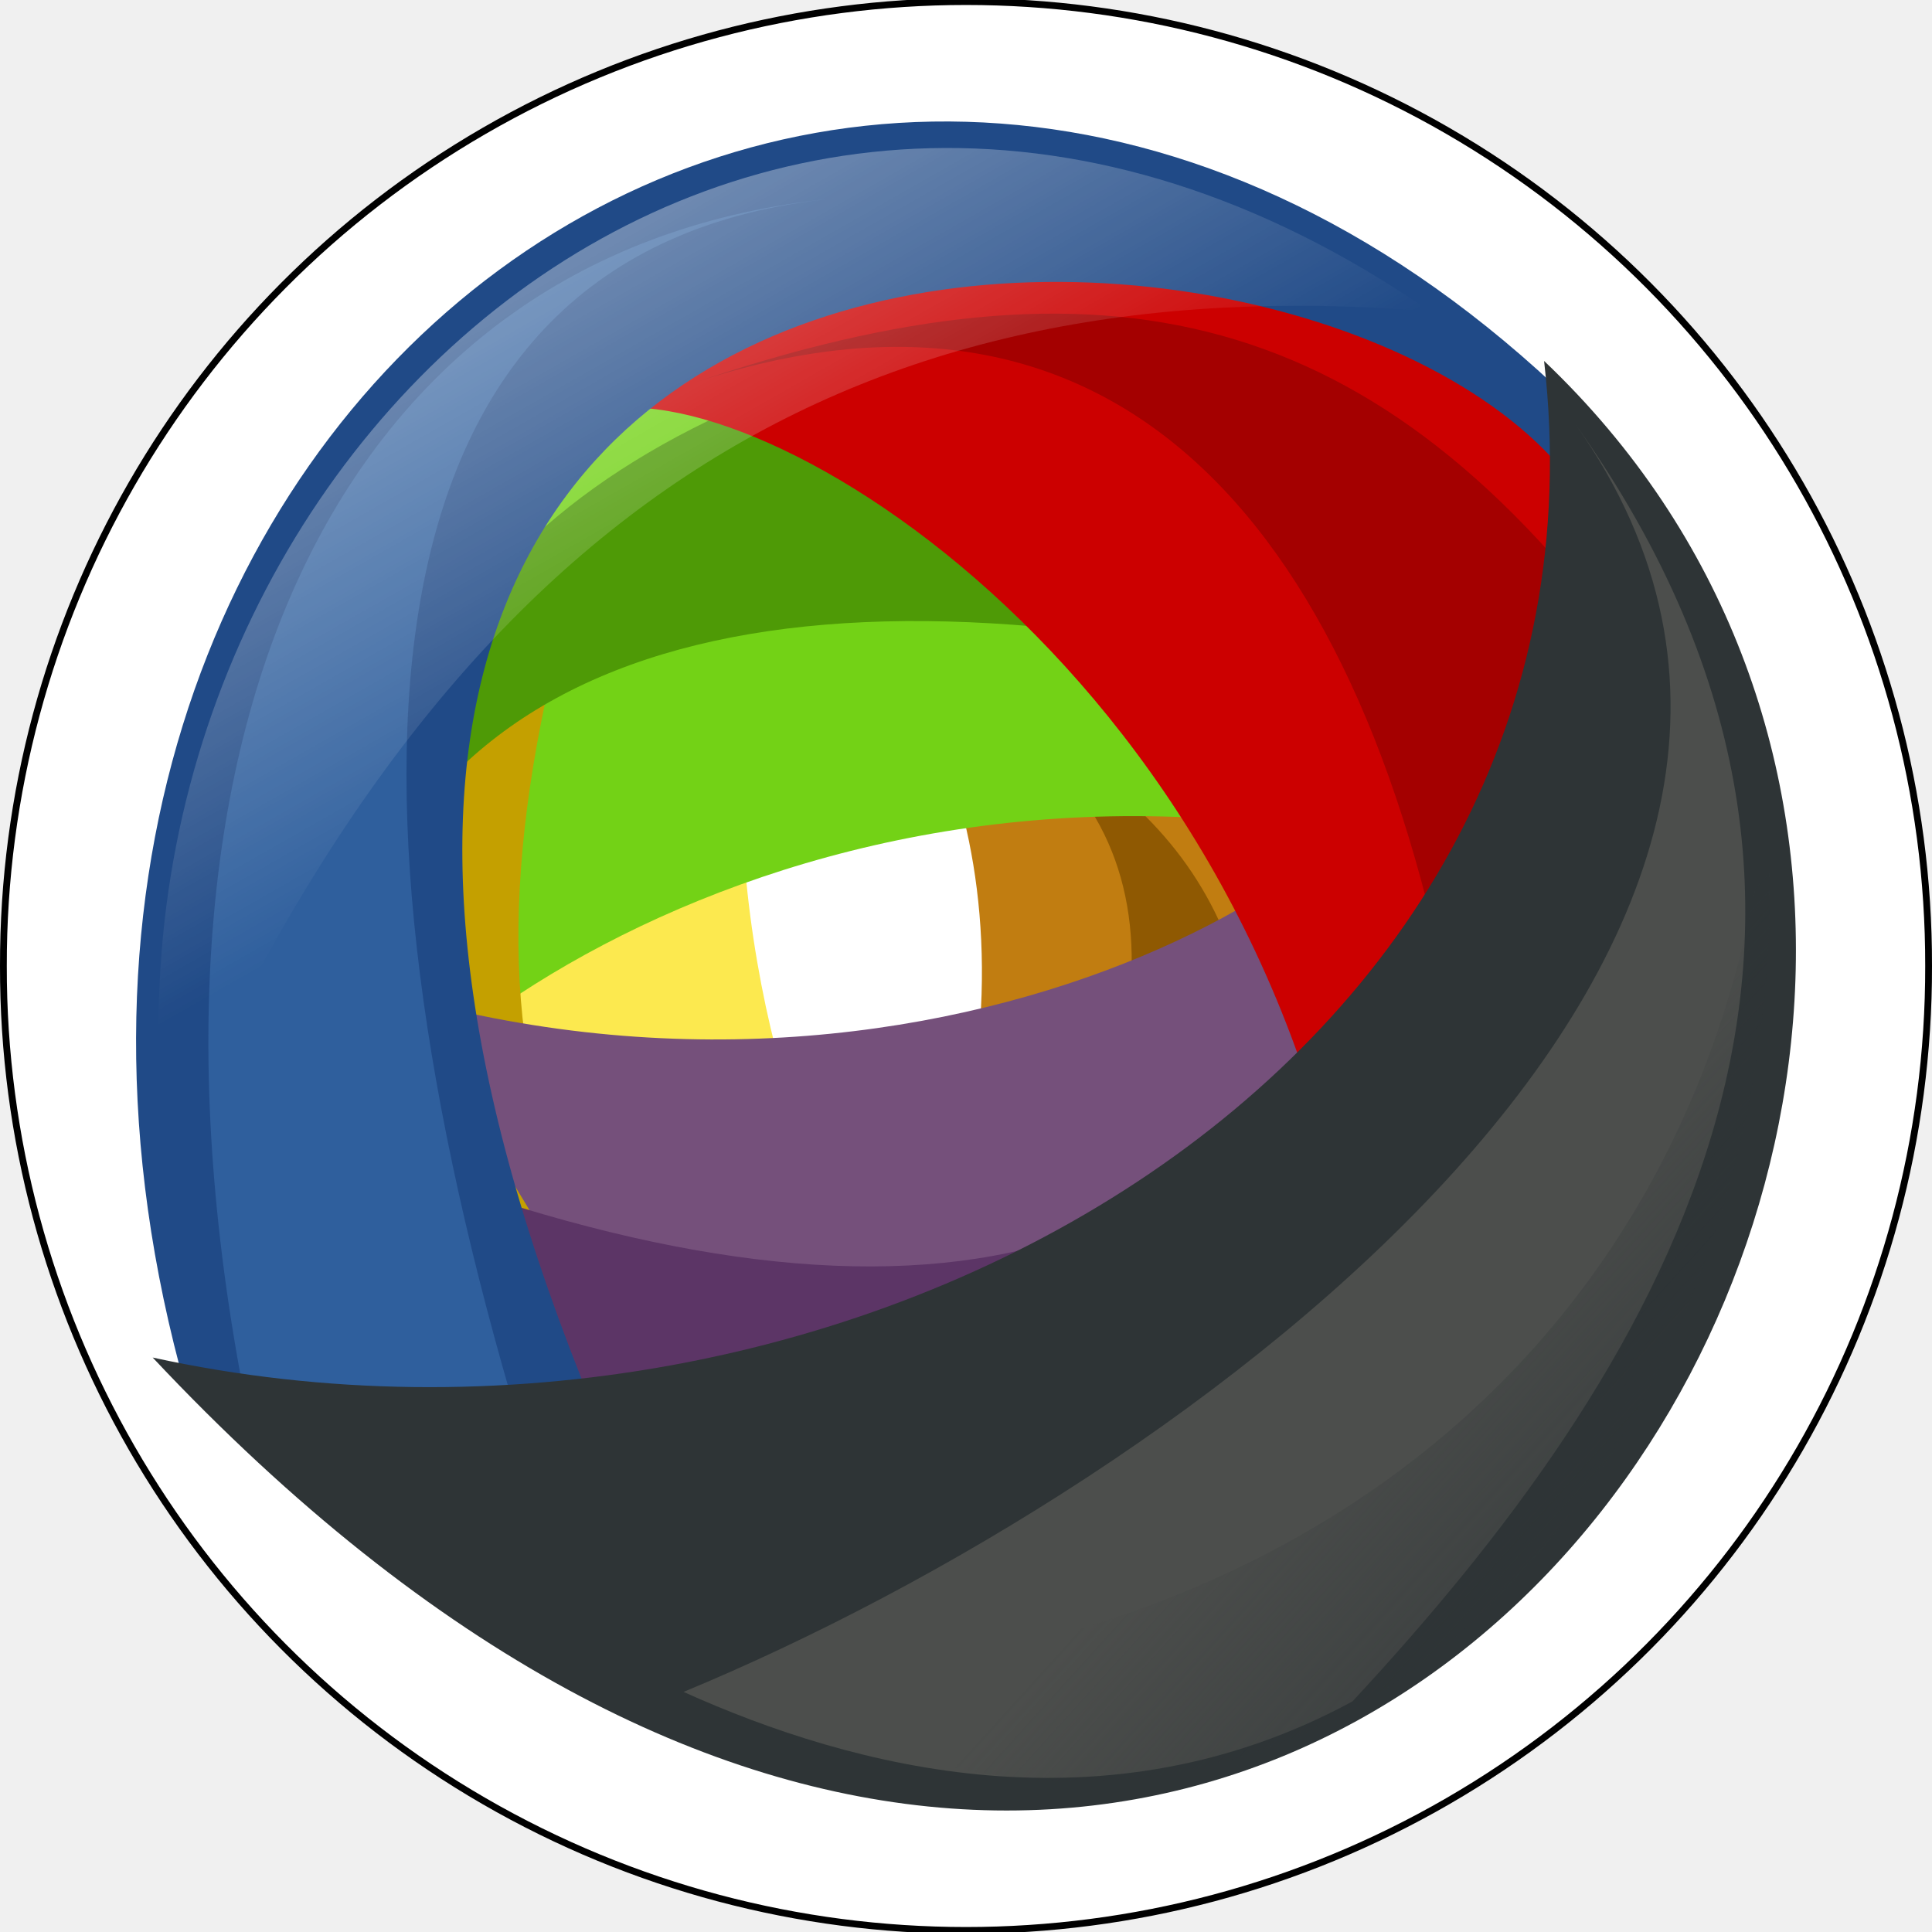
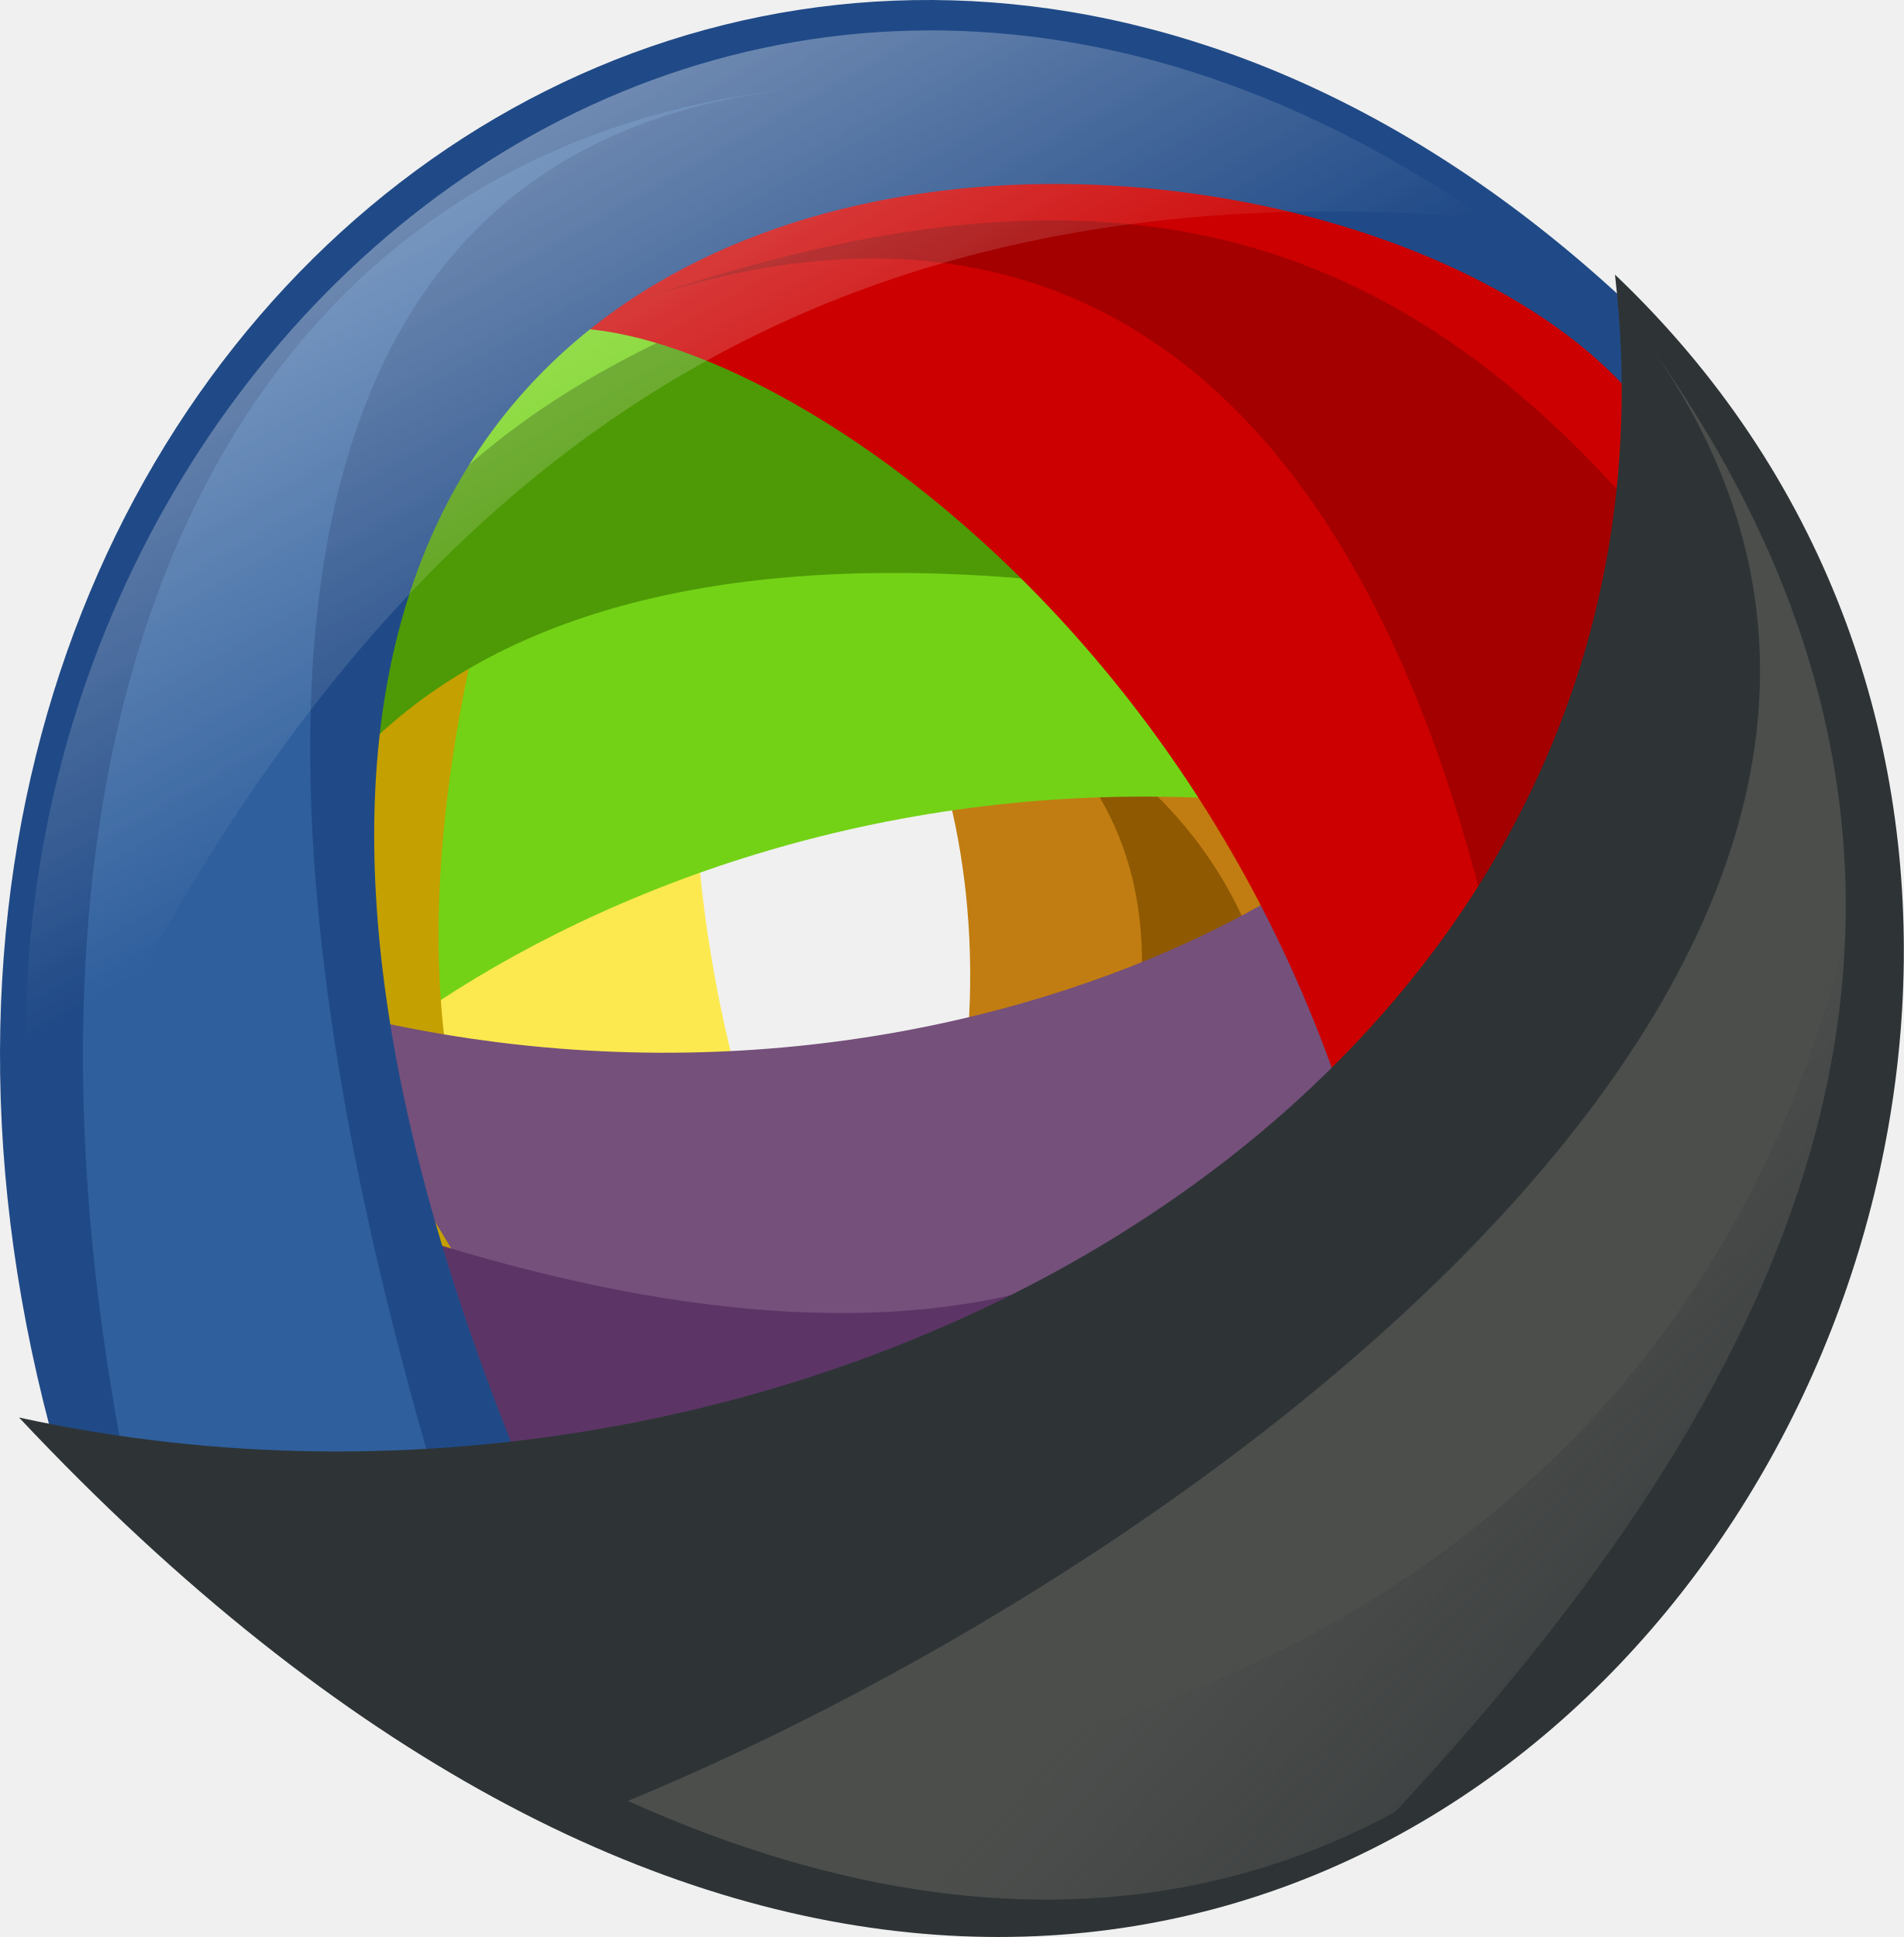
- <svg xmlns="http://www.w3.org/2000/svg" xmlns:xlink="http://www.w3.org/1999/xlink" width="568.731" height="568.731" id="svg5114" version="1.0">
+ <svg xmlns="http://www.w3.org/2000/svg" xmlns:xlink="http://www.w3.org/1999/xlink" width="488.619" height="497.211" id="svg5114" version="1.0">
  <defs id="defs5116">
    <linearGradient id="linearGradient5701">
      <stop style="stop-color:#2e3436;stop-opacity:1;" offset="0" id="stop5703" />
      <stop style="stop-color:#2e3436;stop-opacity:0;" offset="1" id="stop5705" />
    </linearGradient>
    <linearGradient id="linearGradient5691">
      <stop style="stop-color:#ffffff;stop-opacity:1;" offset="0" id="stop5693" />
      <stop style="stop-color:#ffffff;stop-opacity:0;" offset="1" id="stop5695" />
    </linearGradient>
-     <linearGradient xlink:href="#linearGradient5691" id="linearGradient5697" x1="150.989" y1="119.829" x2="307.885" y2="395.337" gradientUnits="userSpaceOnUse" gradientTransform="translate(1.727839,5.183517)" />
-     <linearGradient xlink:href="#linearGradient5701" id="linearGradient5707" x1="624.751" y1="713.192" x2="489.979" y2="570.902" gradientUnits="userSpaceOnUse" gradientTransform="matrix(0.8589352,0,0,1,88.13034,0)" />
    <linearGradient xlink:href="#linearGradient5691" id="linearGradient5749" gradientUnits="userSpaceOnUse" gradientTransform="translate(1.727839,5.183517)" x1="150.989" y1="119.829" x2="307.885" y2="395.337" />
    <linearGradient xlink:href="#linearGradient5701" id="linearGradient5751" gradientUnits="userSpaceOnUse" gradientTransform="matrix(0.8589352,0,0,1,88.13034,0)" x1="624.751" y1="713.192" x2="489.979" y2="570.902" />
  </defs>
-   <g id="layer1" transform="translate(-111.3096,-180.5314)">
-     <path style="opacity:1;fill:#ffffff;fill-opacity:1;fill-rule:evenodd;stroke:#000000;stroke-width:2;stroke-linecap:round;stroke-linejoin:round;stroke-miterlimit:4;stroke-dasharray:none;stroke-dashoffset:0;stroke-opacity:1" id="path5729" d="M 687.68,490.815 A 283.366,283.366 0 1 1 120.949,490.815 A 283.366,283.366 0 1 1 687.68,490.815 z" transform="translate(-8.639183,-25.91759)" />
+   <g id="layer1" transform="translate(-151.3657,-216.2916)">
    <g id="g5731" transform="translate(7.50501,-8.356965)">
      <path id="path5657" d="M 351.509,377.917 C 378.184,375.195 418.608,473.015 370.407,569.131 L 487.961,525.962 C 488.331,413.215 377.264,373.767 351.509,377.917 z" style="fill:#c17d11;fill-opacity:1;fill-rule:evenodd;stroke:none;stroke-width:0.669px;stroke-linecap:butt;stroke-linejoin:miter;stroke-opacity:1" />
      <path id="path5649" d="M 430.805,628.77 C 389.354,642.691 289.885,501.628 332.001,331.411 L 160.534,442.341 C 200.48,621.815 391.33,644.632 430.805,628.77 z" style="fill:#fce94f;fill-opacity:1;fill-rule:evenodd;stroke:none;stroke-width:1.091px;stroke-linecap:butt;stroke-linejoin:miter;stroke-opacity:1" />
      <path id="path5659" d="M 376.832,389.944 C 448.387,419.261 453.556,484.089 405.67,566.53 L 473.115,539.036 C 479.889,459.785 449.296,419.2 376.832,389.944 z" style="fill:#8f5902;fill-opacity:1;fill-rule:evenodd;stroke:none;stroke-width:0.669px;stroke-linecap:butt;stroke-linejoin:miter;stroke-opacity:1" />
      <path id="path5645" d="M 193.311,569.478 C 173.874,530.309 300.075,412.554 474.442,431.094 L 341.192,276.333 C 168.831,340.351 172.221,532.531 193.311,569.478 z" style="fill:#73d216;fill-opacity:1;fill-rule:evenodd;stroke:none;stroke-width:1.091px;stroke-linecap:butt;stroke-linejoin:miter;stroke-opacity:1" />
      <path id="path5651" d="M 386.203,618.744 C 261.843,597.838 230.315,496.577 276.845,348.227 L 179.449,416.208 C 197.166,544.704 260.42,598.26 386.203,618.744 z" style="fill:#c4a000;fill-opacity:1;fill-rule:evenodd;stroke:none;stroke-width:1.091px;stroke-linecap:butt;stroke-linejoin:miter;stroke-opacity:1" />
      <path id="path5653" d="M 521.664,392.156 C 534.346,434.003 390.389,529.235 221.499,482.079 L 327.284,656.768 C 507.866,622.173 536.345,432.085 521.664,392.156 z" style="fill:#75507b;fill-opacity:1;fill-rule:evenodd;stroke:none;stroke-width:1.091px;stroke-linecap:butt;stroke-linejoin:miter;stroke-opacity:1" />
      <path id="path5647" d="M 197.168,523.925 C 200.943,397.877 296.966,352.851 450.271,378.742 L 369.657,291.513 C 244.772,326.566 200.33,396.524 197.168,523.925 z" style="fill:#4e9a06;fill-opacity:1;fill-rule:evenodd;stroke:none;stroke-width:1.091px;stroke-linecap:butt;stroke-linejoin:miter;stroke-opacity:1" />
      <path id="path5655" d="M 510.316,436.441 C 485.723,560.124 383.57,588.629 236.668,537.711 L 301.725,637.084 C 430.691,623.194 486.103,561.56 510.316,436.441 z" style="fill:#5c3566;fill-opacity:1;fill-rule:evenodd;stroke:none;stroke-width:1.091px;stroke-linecap:butt;stroke-linejoin:miter;stroke-opacity:1" />
      <path id="path5641" d="M 268.746,315.83 C 298.785,284.056 452.897,361.788 495.755,531.82 L 594.934,353.298 C 475.297,213.679 296.129,283.272 268.746,315.83 z" style="fill:#cc0000;fill-opacity:1;fill-rule:evenodd;stroke:none;stroke-width:1.091px;stroke-linecap:butt;stroke-linejoin:miter;stroke-opacity:1" />
      <path id="path5128" d="M 561.429,302.362 C 351.329,106.372 77.063,309.207 158.571,598.076 L 282.857,613.791 C 110.256,211.071 509.421,230.787 571.429,338.076 L 561.429,302.362 z" style="fill:#204a87;fill-opacity:1;fill-rule:evenodd;stroke:none;stroke-width:1px;stroke-linecap:butt;stroke-linejoin:miter;stroke-opacity:1" />
      <path id="path5643" d="M 307.775,301.688 C 427.362,261.671 502.797,336.219 531.478,489.026 L 585.476,383.235 C 509.426,278.157 428.419,260.629 307.775,301.688 z" style="fill:#a40000;fill-opacity:1;fill-rule:evenodd;stroke:none;stroke-width:1.091px;stroke-linecap:butt;stroke-linejoin:miter;stroke-opacity:1" />
      <path id="path5639" d="M 177.787,609.915 C 135.241,406.535 201.983,261.537 349.513,247.271 C 203.918,261.699 201.666,423.735 256.579,607.895 L 177.787,609.915 z" style="fill:#3465a4;fill-opacity:0.75;fill-rule:evenodd;stroke:none;stroke-width:1px;stroke-linecap:butt;stroke-linejoin:miter;stroke-opacity:1" />
      <path id="path5124" d="M 148.748,588.512 C 481.899,943.365 774.361,500.504 558.343,295.142 C 582.303,504.051 351.461,632.838 148.748,588.512 z" style="fill:#2e3436;fill-opacity:1;fill-rule:evenodd;stroke:none;stroke-width:1px;stroke-linecap:butt;stroke-linejoin:miter;stroke-opacity:1" />
      <path id="path5665" d="M 567.601,313.791 C 673.738,464.058 454.173,625.212 305.02,686.94 C 354.941,709.462 429.47,729.08 501.955,689.724 C 589.834,595.06 674.389,464.064 567.601,313.791 z" style="fill:#555753;fill-opacity:0.75;fill-rule:evenodd;stroke:none;stroke-width:1px;stroke-linecap:butt;stroke-linejoin:miter;stroke-opacity:1" />
      <path id="path5689" d="M 153.227,529.743 C 124.864,328.367 323.372,141.567 524.644,280.502 C 353.904,266.791 235.588,340.416 153.227,529.743 z" style="opacity:0.818;fill:url(#linearGradient5749);fill-opacity:1;fill-rule:evenodd;stroke:none;stroke-width:1px;stroke-linecap:butt;stroke-linejoin:miter;stroke-opacity:1" />
      <path id="path5699" d="M 319.65,684.332 C 488.216,679.275 605.049,582.353 623.891,428.612 C 636.861,600.783 501.566,785.691 319.65,684.332 z" style="fill:url(#linearGradient5751);fill-opacity:1;fill-rule:evenodd;stroke:none;stroke-width:1px;stroke-linecap:butt;stroke-linejoin:miter;stroke-opacity:1" />
    </g>
  </g>
</svg>
